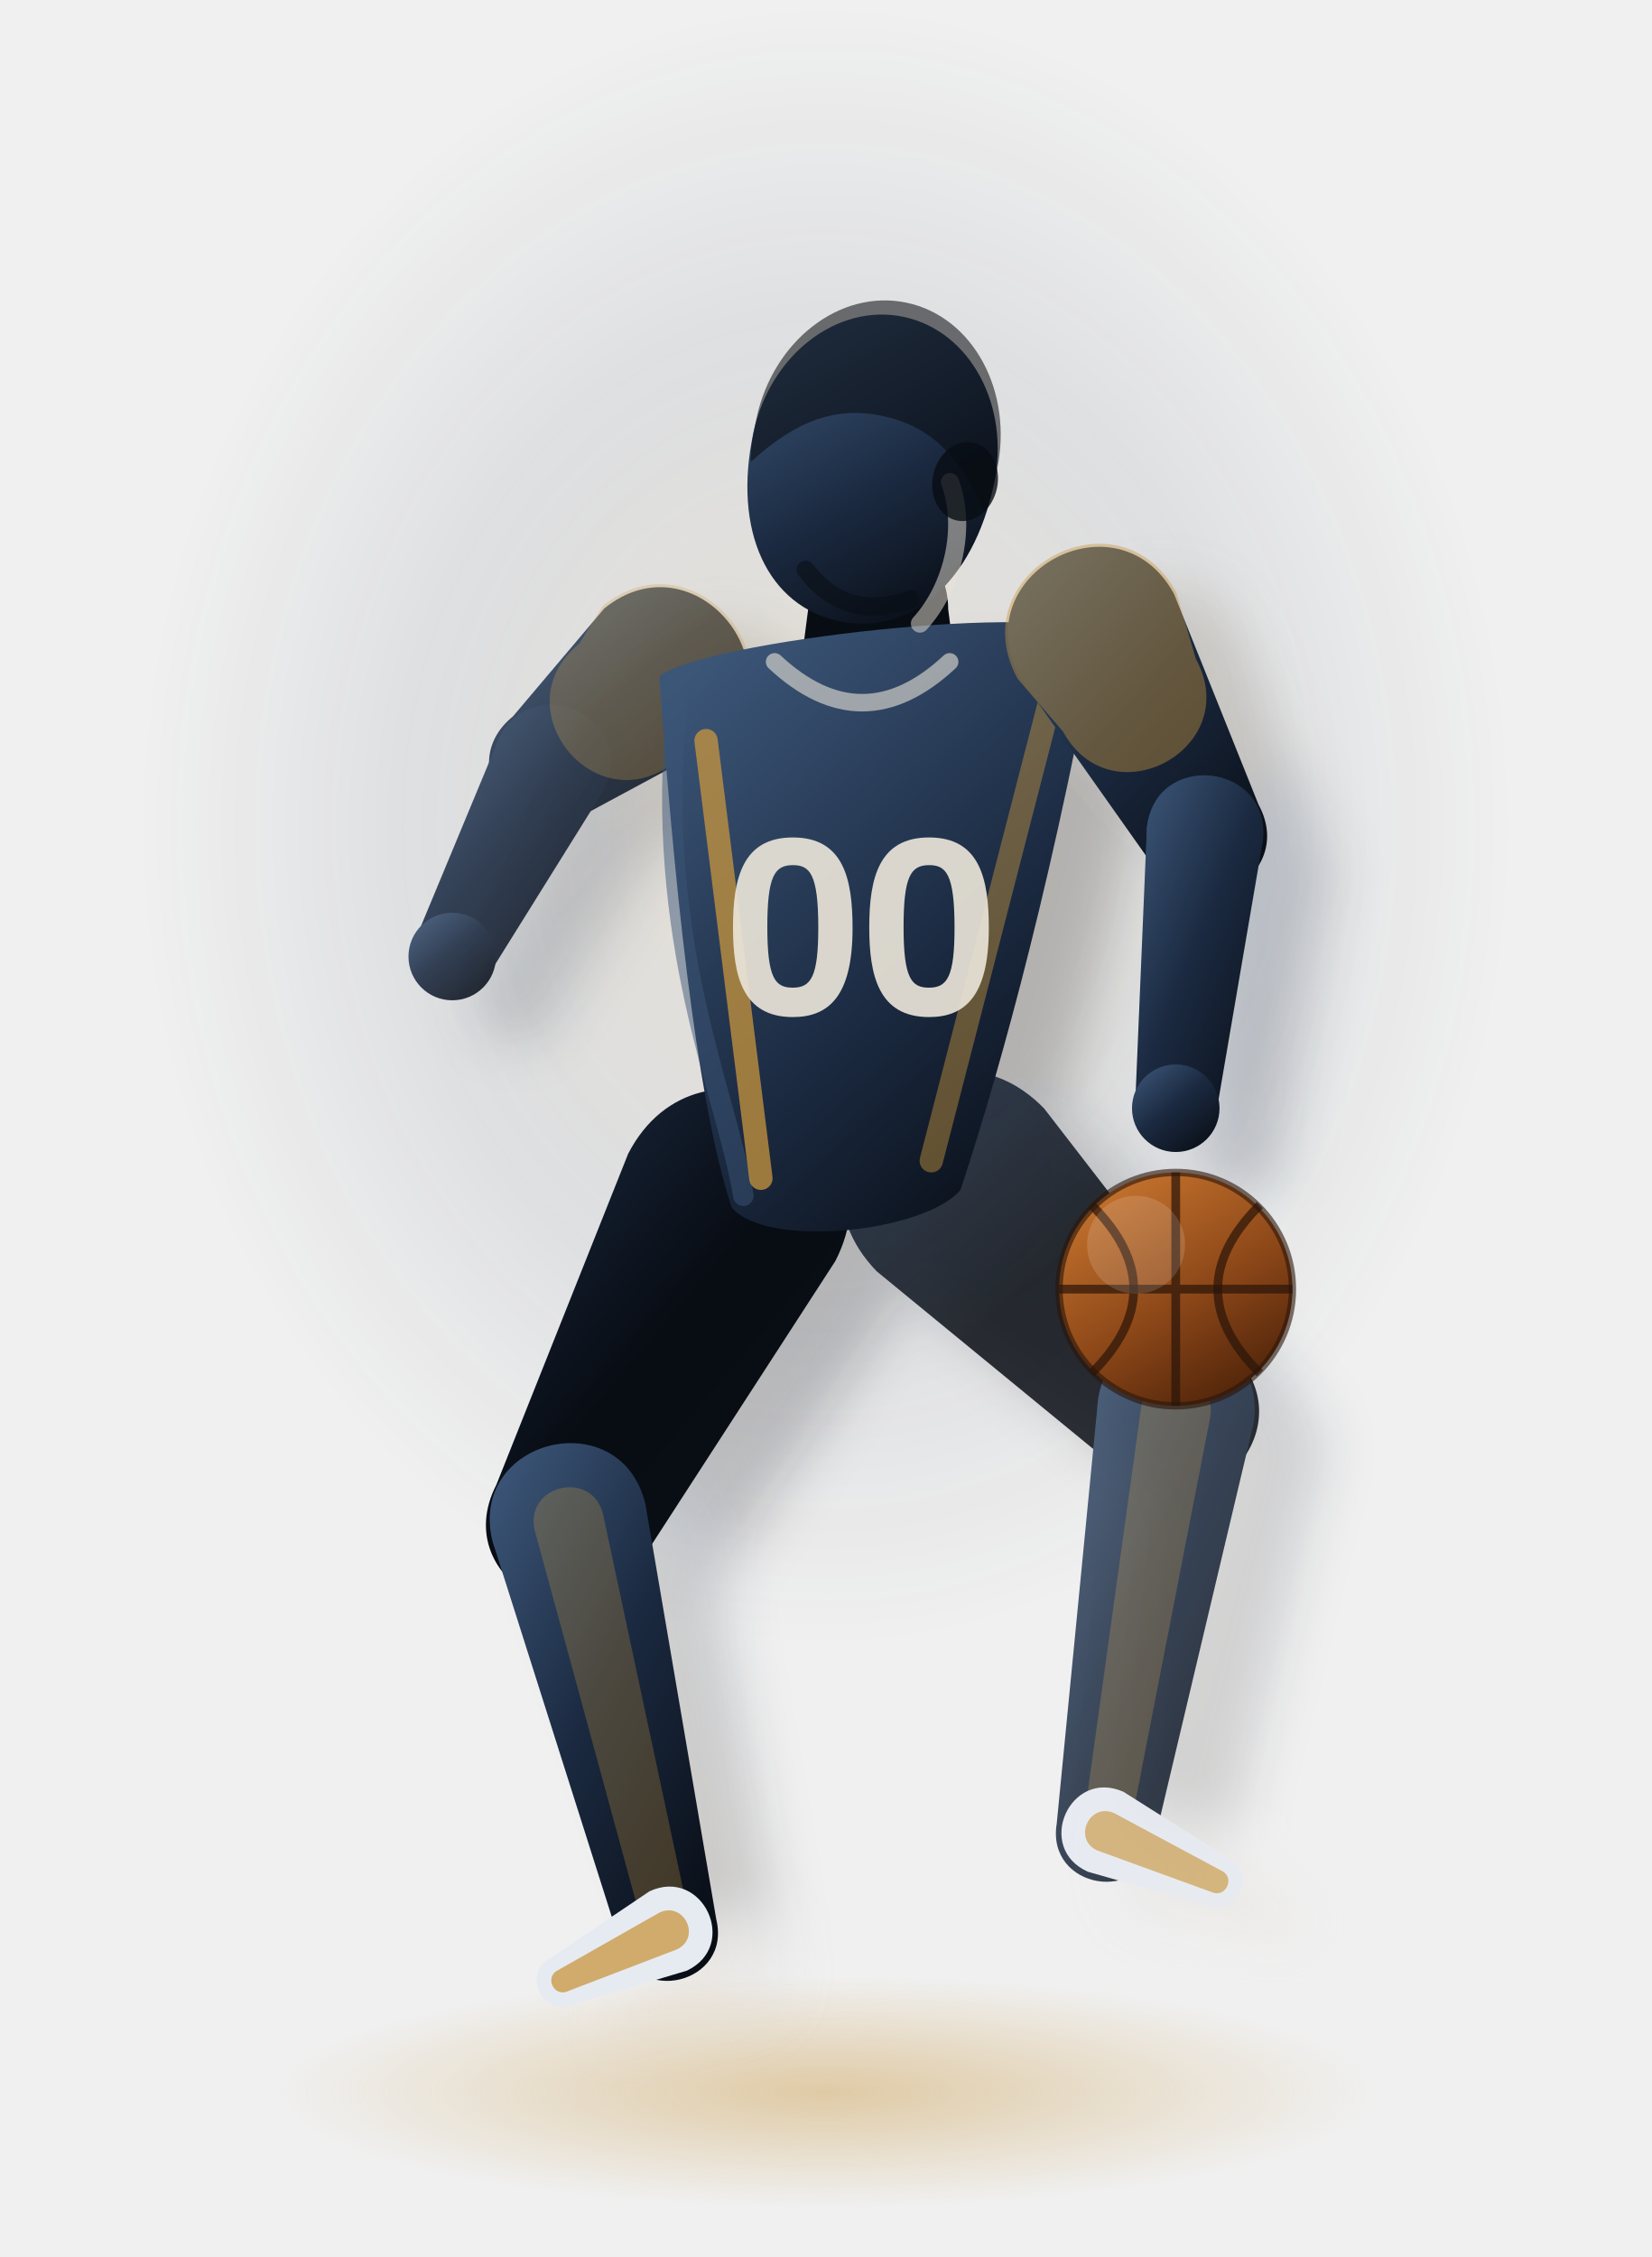
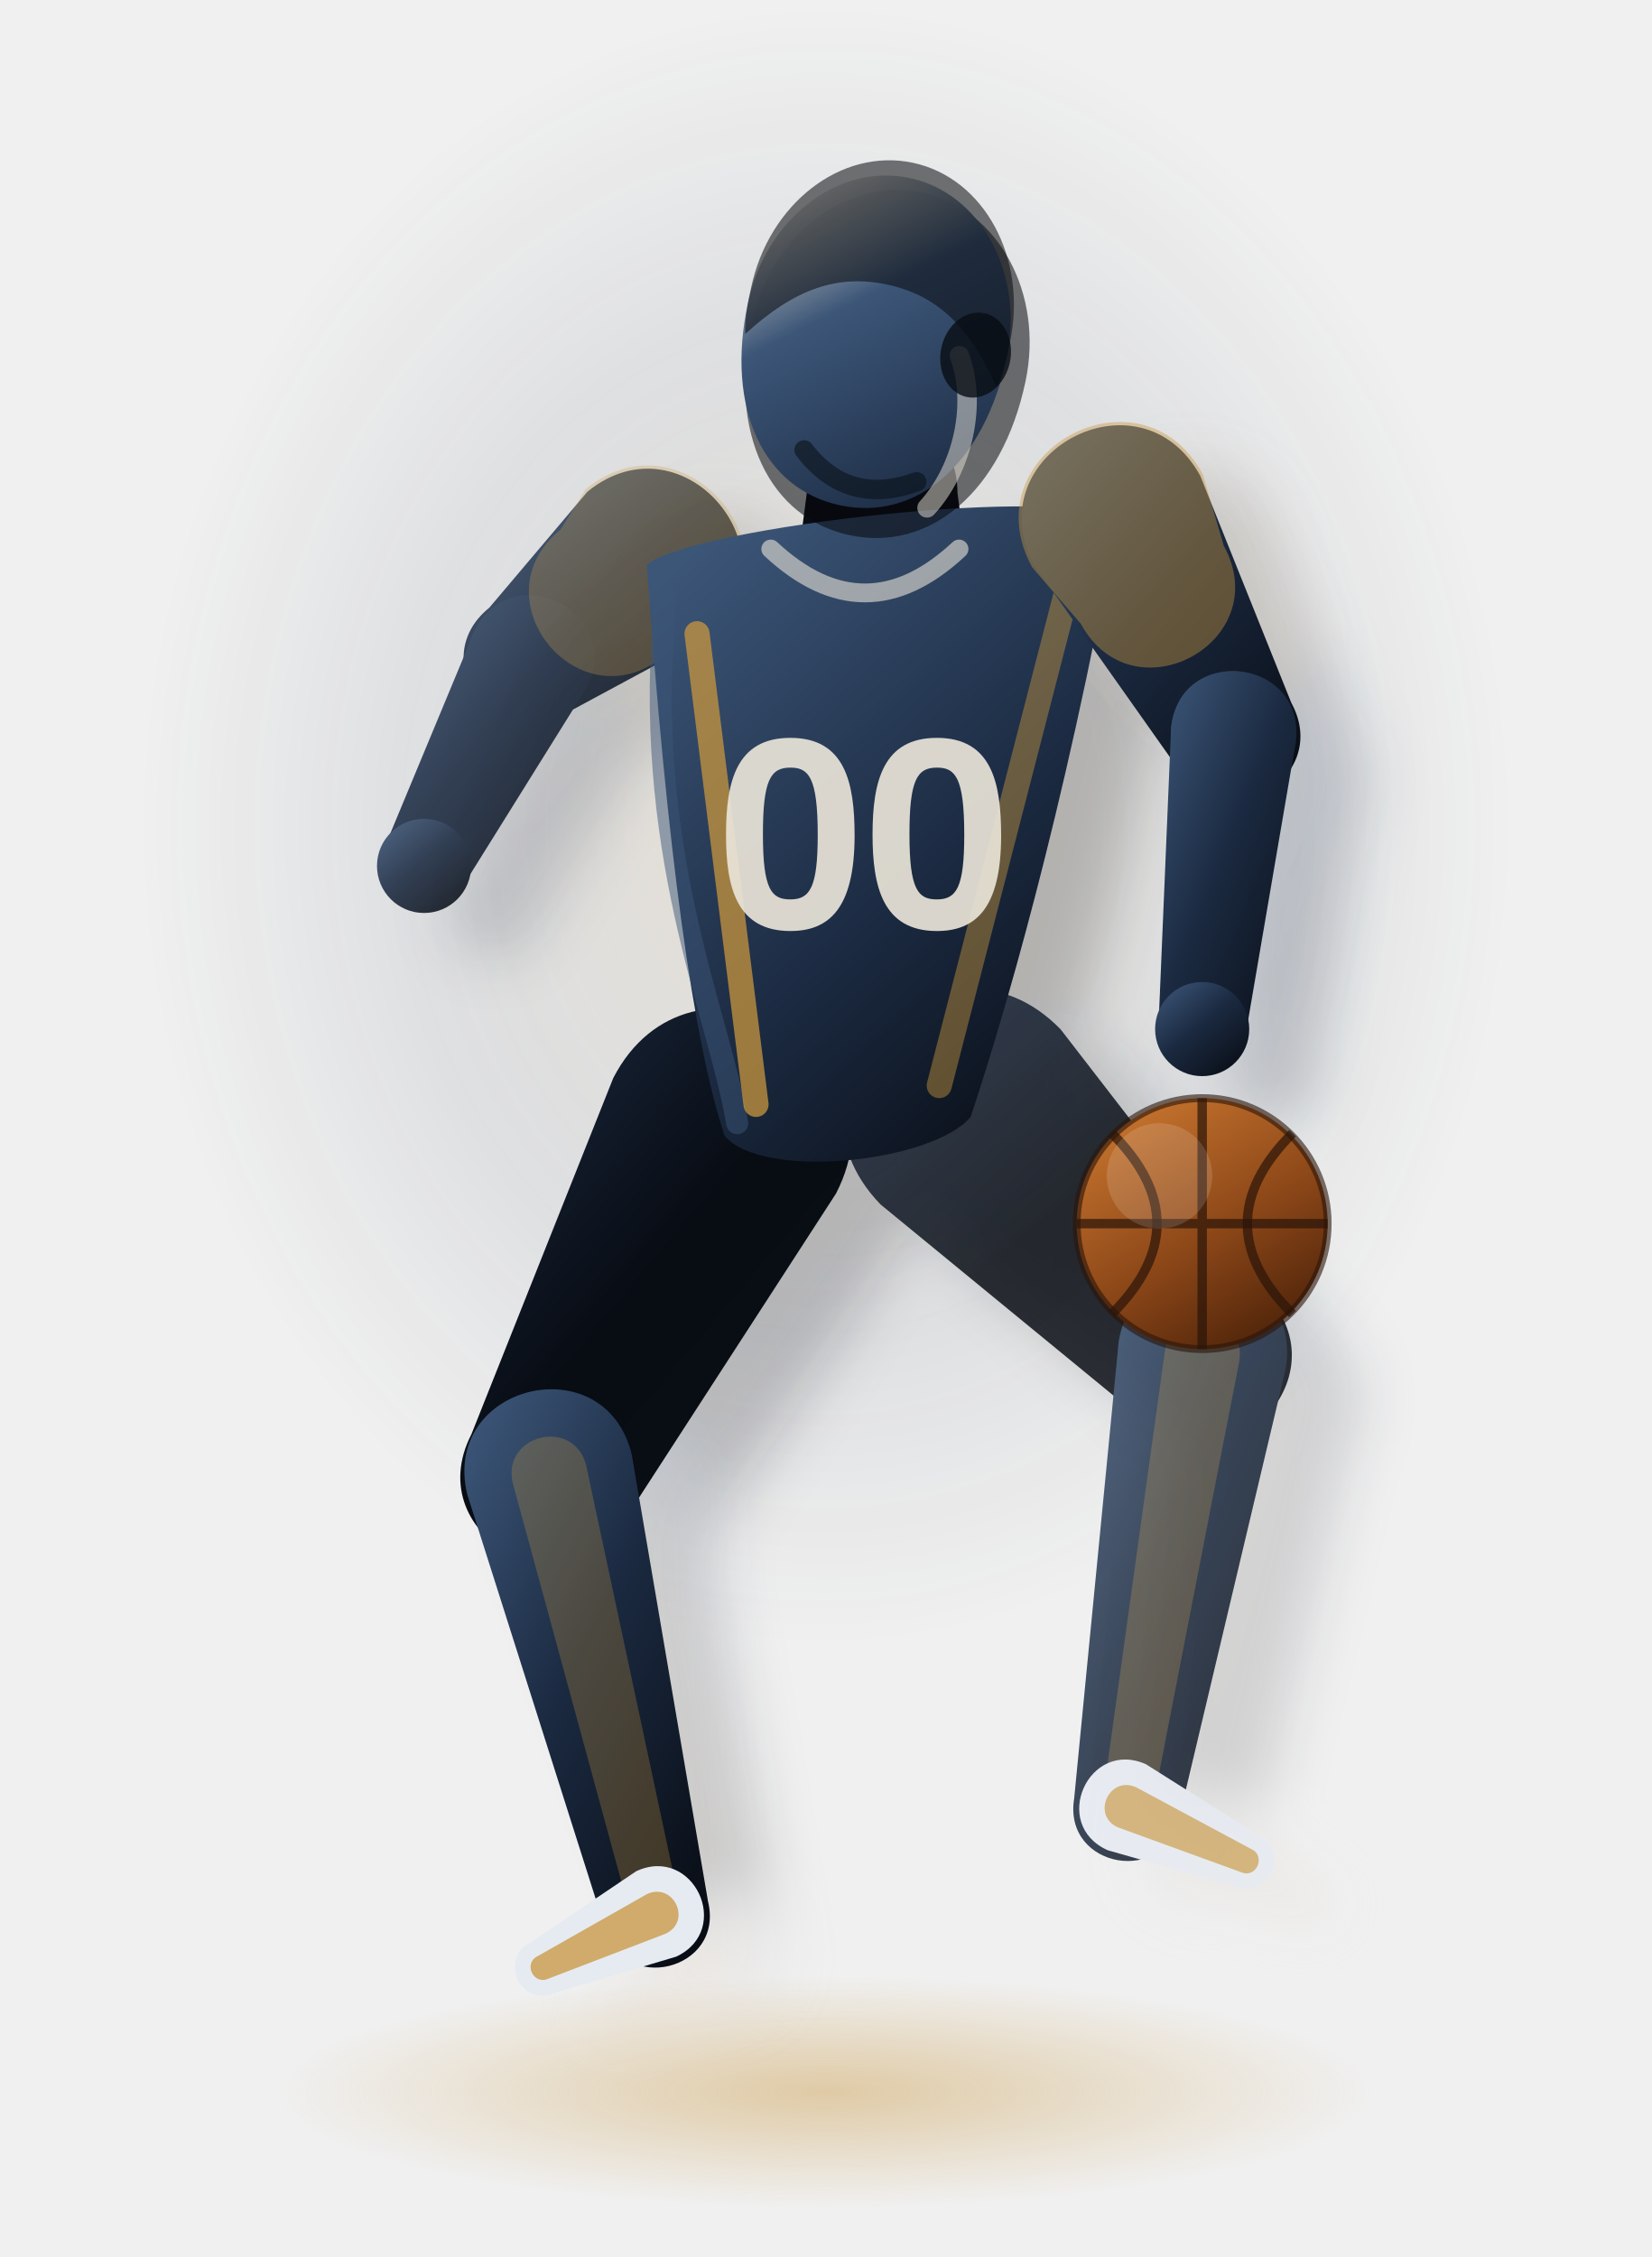
<svg xmlns="http://www.w3.org/2000/svg" viewBox="0 0 600 820" width="600" height="820" role="img" data-asset="athlete-drive">
  <defs>
    <linearGradient id="body" x1="8%" y1="0%" x2="92%" y2="100%">
      <stop offset="0%" stop-color="var(--tp-l,#3C5678)" />
      <stop offset="46%" stop-color="var(--tp,#1B2A41)" />
      <stop offset="100%" stop-color="var(--tp-d,#080C13)" />
    </linearGradient>
    <linearGradient id="pants" x1="8%" y1="0%" x2="92%" y2="100%">
      <stop offset="0%" stop-color="var(--tp,#1B2A41)" />
      <stop offset="48%" stop-color="var(--tp-d,#080C13)" />
      <stop offset="100%" stop-color="#0A0E15" />
    </linearGradient>
    <linearGradient id="jersey" x1="20%" y1="0%" x2="85%" y2="100%">
      <stop offset="0%" stop-color="var(--tp-l,#3C5678)" />
      <stop offset="58%" stop-color="var(--tp,#1B2A41)" />
      <stop offset="100%" stop-color="var(--tp-d,#080C13)" />
    </linearGradient>
-     <linearGradient id="helm" x1="15%" y1="0%" x2="85%" y2="100%">
-       <stop offset="0%" stop-color="var(--tp-l,#3C5678)" />
-       <stop offset="55%" stop-color="var(--tp,#1B2A41)" />
-       <stop offset="100%" stop-color="var(--tp-d,#080C13)" />
+     <linearGradient id="helm" x1="18%" y1="0%" x2="82%" y2="100%">
+       <stop offset="0%" stop-color="var(--ta,#E9E4D8)" stop-opacity="0.9" />
+       <stop offset="38%" stop-color="var(--tp-l,#3C5678)" />
+       <stop offset="100%" stop-color="var(--tp,#1B2A41)" />
    </linearGradient>
    <linearGradient id="leather" x1="20%" y1="0%" x2="80%" y2="100%">
      <stop offset="0%" stop-color="#C9762F" />
      <stop offset="55%" stop-color="#8C4718" />
      <stop offset="100%" stop-color="#4A2109" />
    </linearGradient>
    <linearGradient id="wood" x1="0%" y1="0%" x2="100%" y2="0%">
      <stop offset="0%" stop-color="#E4C08A" />
      <stop offset="60%" stop-color="#B07C42" />
      <stop offset="100%" stop-color="#5C3A17" />
    </linearGradient>
    <radialGradient id="floor" cx="50%" cy="50%" r="50%">
      <stop offset="0%" stop-color="var(--ts,#C8963E)" stop-opacity="0.42" />
      <stop offset="100%" stop-color="var(--ts,#C8963E)" stop-opacity="0" />
    </radialGradient>
    <radialGradient id="backlight" cx="50%" cy="50%" r="50%">
      <stop offset="0%" stop-color="var(--ts,#C8963E)" stop-opacity="0.16" />
      <stop offset="62%" stop-color="var(--tp,#1B2A41)" stop-opacity="0.08" />
      <stop offset="100%" stop-color="var(--tp,#1B2A41)" stop-opacity="0" />
    </radialGradient>
    <filter id="soft" x="-20%" y="-20%" width="140%" height="140%">
      <feGaussianBlur stdDeviation="9" />
    </filter>
  </defs>
  <ellipse cx="300" cy="300" rx="250" ry="300" fill="url(#backlight)" />
  <ellipse cx="300" cy="760" rx="200" ry="42" fill="url(#floor)" />
-   <g transform="translate(300,780) scale(1.06) translate(-300,-780)">
+   <g transform="translate(300,782) scale(1.14) translate(-300,-782)">
    <g transform="translate(22,14)" opacity="0.2" filter="url(#soft)">
      <path d="M243,276C257,264 379,250 393,262C375.6,357 356.2,422 346.2,452C334.2,466.4 279.8,472.4 267.8,458C257.8,428 249.4,367 243,276Z" fill="#000" />
      <g opacity="1">
        <path d="M232.3,439.6L187.1,553.1C169.9,586.5 219.7,612.2 236.9,578.9L303.3,476.4C327.9,428.7 256.9,392.0 232.3,439.6Z" fill="url(#pants)" />
        <circle cx="212" cy="566" r="27" fill="url(#pants)" />
        <path d="M185.8,572.4L229.5,710.0C234.9,732.1 267.9,724.1 262.5,702.0L238.2,559.6C229.7,524.5 177.2,537.2 185.8,572.4Z" fill="url(#body)" />
        <path d="M200.3,568.8L238.2,707.9C240.8,718.3 256.3,714.5 253.8,704.1L223.7,563.2C219.9,547.5 196.5,553.2 200.3,568.8Z" fill="var(--ts,#C8963E)" opacity="0.28" />
        <path d="M239.6,692.4L206.2,714.9C195.3,720.0 202.9,736.3 213.8,731.1L252.4,719.6C270.6,711.0 257.8,683.9 239.6,692.4Z" fill="#E6EBF2" />
        <path d="M243.0,699.7L208.3,719.4C203.4,721.7 206.9,728.9 211.7,726.6L249.0,712.3C257.5,708.3 251.5,695.7 243.0,699.7Z" fill="var(--ts,#C8963E)" opacity="0.75" />
      </g>
      <g opacity="0.84">
        <path d="M317.5,479.9L399.9,547.5C426.1,574.4 466.2,535.4 440.1,508.5L374.9,424.1C337.6,385.7 280.2,441.4 317.5,479.9Z" fill="url(#pants)" />
        <circle cx="420" cy="528" r="27" fill="url(#pants)" />
        <path d="M393.4,523.6L379.2,669.2C375.5,691.7 409.0,697.3 412.8,674.8L446.6,532.4C452.6,496.8 399.3,487.9 393.4,523.6Z" fill="url(#body)" />
        <path d="M408.2,526.0L388.1,670.7C386.3,681.3 402.1,683.9 403.9,673.3L431.8,530.0C434.5,514.1 410.8,510.2 408.2,526.0Z" fill="var(--ts,#C8963E)" opacity="0.28" />
        <path d="M389.9,685.7L430.3,697.2C441.3,702.1 448.7,685.7 437.7,680.8L402.1,658.3C383.8,650.1 371.5,677.5 389.9,685.7Z" fill="#E6EBF2" />
        <path d="M393.1,678.4L432.4,692.7C437.3,694.8 440.5,687.5 435.6,685.3L398.9,665.6C390.3,661.8 384.6,674.6 393.1,678.4Z" fill="var(--ts,#C8963E)" opacity="0.75" />
      </g>
      <g opacity="1">
        <path d="M366.6,276.3L411.6,340.0C425.0,364.8 461.9,344.7 448.4,320.0L419.4,247.7C400.1,212.4 347.4,241.0 366.6,276.3Z" fill="url(#body)" />
        <circle cx="430" cy="330" r="20" fill="url(#body)" />
        <path d="M410.1,327.9L406.1,422.5C404.1,441.2 431.9,444.1 433.9,425.5L449.9,332.1C452.7,305.5 412.9,301.2 410.1,327.9Z" fill="url(#body)" />
        <circle cx="420" cy="424" r="15" fill="url(#body)" />
        <path d="M365.8,276.8L381.3,294.8C397.9,325.4 443.6,300.6 426.9,270.0L420.2,247.2C400.4,210.7 345.9,240.3 365.8,276.8Z" fill="var(--ts,#C8963E)" opacity="0.42" />
      </g>
      <g opacity="0.88">
        <path d="M224.1,252.7L192.8,289.7C170.9,307.4 197.4,340.0 219.2,322.3L261.9,299.3C293.1,274.0 255.3,227.4 224.1,252.7Z" fill="url(#body)" />
        <circle cx="206" cy="306" r="20" fill="url(#body)" />
        <path d="M188.2,296.8L159.6,365.6C151.0,382.3 175.9,395.1 184.4,378.4L223.8,315.2C236.1,291.3 200.5,273.0 188.2,296.8Z" fill="url(#body)" />
        <circle cx="172" cy="372" r="15" fill="url(#body)" />
        <path d="M223.5,251.9L215.5,264.8C188.5,286.7 221.2,327.1 248.3,305.2L262.5,300.1C294.8,273.9 255.7,225.8 223.5,251.9Z" fill="var(--ts,#C8963E)" opacity="0.3" />
      </g>
    </g>
    <g opacity="0.84">
      <path d="M317.5,479.9L399.9,547.5C426.1,574.4 466.2,535.4 440.1,508.5L374.9,424.1C337.6,385.7 280.2,441.4 317.5,479.9Z" fill="url(#pants)" />
      <circle cx="420" cy="528" r="27" fill="url(#pants)" />
      <path d="M393.4,523.6L379.2,669.2C375.5,691.7 409.0,697.3 412.8,674.8L446.6,532.4C452.6,496.8 399.3,487.9 393.4,523.6Z" fill="url(#body)" />
      <path d="M408.2,526.0L388.1,670.7C386.3,681.3 402.1,683.9 403.9,673.3L431.8,530.0C434.5,514.1 410.8,510.2 408.2,526.0Z" fill="var(--ts,#C8963E)" opacity="0.28" />
      <path d="M389.9,685.7L430.3,697.2C441.3,702.1 448.7,685.7 437.7,680.8L402.1,658.3C383.8,650.1 371.5,677.5 389.9,685.7Z" fill="#E6EBF2" />
      <path d="M393.1,678.4L432.4,692.7C437.3,694.8 440.5,687.5 435.6,685.3L398.9,665.6C390.3,661.8 384.6,674.6 393.1,678.4Z" fill="var(--ts,#C8963E)" opacity="0.75" />
    </g>
    <g opacity="0.88">
      <path d="M224.1,252.7L192.8,289.7C170.9,307.4 197.4,340.0 219.2,322.3L261.9,299.3C293.1,274.0 255.3,227.4 224.1,252.7Z" fill="url(#body)" />
      <circle cx="206" cy="306" r="20" fill="url(#body)" />
      <path d="M188.2,296.8L159.6,365.6C151.0,382.3 175.9,395.1 184.4,378.4L223.8,315.2C236.1,291.3 200.5,273.0 188.2,296.8Z" fill="url(#body)" />
      <circle cx="172" cy="372" r="15" fill="url(#body)" />
      <path d="M223.5,251.9L215.5,264.8C188.5,286.7 221.2,327.1 248.3,305.2L262.5,300.1C294.8,273.9 255.7,225.8 223.5,251.9Z" fill="var(--ts,#C8963E)" opacity="0.3" />
    </g>
    <path d="M294.0,253.0L288.0,299.0C288.0,339.2 348.0,339.2 348.0,299.0L342.0,253.0C342.0,220.8 294.0,220.8 294.0,253.0Z" fill="var(--tp-d,#080C13)" />
    <g opacity="1">
      <path d="M232.3,439.6L187.1,553.1C169.9,586.5 219.7,612.2 236.9,578.9L303.3,476.4C327.9,428.7 256.9,392.0 232.3,439.6Z" fill="url(#pants)" />
      <circle cx="212" cy="566" r="27" fill="url(#pants)" />
      <path d="M185.8,572.4L229.5,710.0C234.9,732.1 267.9,724.1 262.5,702.0L238.2,559.6C229.7,524.5 177.2,537.2 185.8,572.4Z" fill="url(#body)" />
      <path d="M200.3,568.8L238.2,707.9C240.8,718.3 256.3,714.5 253.8,704.1L223.7,563.2C219.9,547.5 196.5,553.2 200.3,568.8Z" fill="var(--ts,#C8963E)" opacity="0.28" />
      <path d="M239.6,692.4L206.2,714.9C195.3,720.0 202.9,736.3 213.8,731.1L252.4,719.6C270.6,711.0 257.8,683.9 239.6,692.4Z" fill="#E6EBF2" />
      <path d="M243.0,699.7L208.3,719.4C203.4,721.7 206.9,728.9 211.7,726.6L249.0,712.3C257.5,708.3 251.5,695.7 243.0,699.7Z" fill="var(--ts,#C8963E)" opacity="0.75" />
    </g>
    <path d="M243,276C257,264 379,250 393,262C375.6,357 356.2,422 346.2,452C334.2,466.4 279.8,472.4 267.8,458C257.8,428 249.4,367 243,276Z" fill="url(#jersey)" />
    <path d="M249,286C241,367 265.8,418 271.8,454" stroke="var(--tp-l,#3C5678)" stroke-width="7" fill="none" opacity="0.5" stroke-linecap="round" />
    <path d="M259,298L277.8,448" stroke="var(--ts,#C8963E)" stroke-width="8" opacity="0.75" stroke-linecap="round" />
    <path d="M377,284L336.2,442" stroke="var(--ts,#C8963E)" stroke-width="8" opacity="0.45" stroke-linecap="round" />
    <path d="M282.5,271Q312.5,299 342.5,271" stroke="var(--ta,#E9E4D8)" stroke-width="6" fill="none" opacity="0.6" stroke-linecap="round" />
    <text class="jersey-num" x="312.5" y="392" font-family="'Archivo Black','Helvetica Neue',Impact,'Arial Narrow',sans-serif" font-size="84" font-weight="900" fill="var(--ta,#E9E4D8)" text-anchor="middle" opacity="0.92">00</text>
    <g transform="translate(318,194) scale(1.24) translate(-318,-194)">
      <g transform="rotate(12 318 194)">
+         <path d="M282,200a36,42 0 0 1 72,0c0,29 -15,48 -36,48s-36,-19 -36,-48Z" fill="#05070B" opacity="0.55" transform="translate(4,5)" />
        <path d="M284,200a34,40 0 0 1 68,0c0,28 -14,46 -34,46s-34,-18 -34,-46Z" fill="url(#helm)" />
        <path d="M284,196a34,40 0 0 1 68,0c0,4 0,8 -1,12c-10,-14 -20,-20 -33,-20s-23,6 -33,20c-1,-4 -1,-8 -1,-12Z" fill="#080A0D" opacity="0.55" />
        <path d="M340,202c7,11 7,28 0,40" stroke="var(--ta,#E9E4D8)" stroke-width="5" fill="none" opacity="0.5" stroke-linecap="round" />
        <path d="M344,212a9,11 0 1 1 0.1,0" fill="var(--tp-d,#080C13)" opacity="0.8" />
        <path d="M306,234q14,12 30,2" stroke="var(--tp-d,#080C13)" stroke-width="5" fill="none" opacity="0.55" stroke-linecap="round" />
      </g>
    </g>
    <g opacity="1">
      <path d="M366.6,276.3L411.6,340.0C425.0,364.8 461.9,344.7 448.4,320.0L419.4,247.7C400.1,212.4 347.4,241.0 366.6,276.3Z" fill="url(#body)" />
      <circle cx="430" cy="330" r="20" fill="url(#body)" />
      <path d="M410.1,327.9L406.1,422.5C404.1,441.2 431.9,444.1 433.9,425.5L449.9,332.1C452.7,305.5 412.9,301.2 410.1,327.9Z" fill="url(#body)" />
      <circle cx="420" cy="424" r="15" fill="url(#body)" />
      <path d="M365.8,276.8L381.3,294.8C397.9,325.4 443.6,300.6 426.9,270.0L420.2,247.2C400.4,210.7 345.9,240.3 365.8,276.8Z" fill="var(--ts,#C8963E)" opacity="0.42" />
    </g>
    <g>
      <circle cx="420" cy="486" r="40" fill="url(#leather)" />
      <circle cx="420" cy="486" r="40" fill="none" stroke="#2A1408" stroke-width="2.5" opacity="0.6" />
      <path d="M380,486h80M420,446v80" stroke="#2A1408" stroke-width="3" opacity="0.7" />
      <path d="M391.2,457.2q28.8,28.8 0,57.6M448.8,457.2q-28.8,28.8 0,57.6" stroke="#2A1408" stroke-width="3" fill="none" opacity="0.7" />
      <circle cx="406.4" cy="470.8" r="16.8" fill="#FFFFFF" opacity="0.14" />
    </g>
  </g>
</svg>
